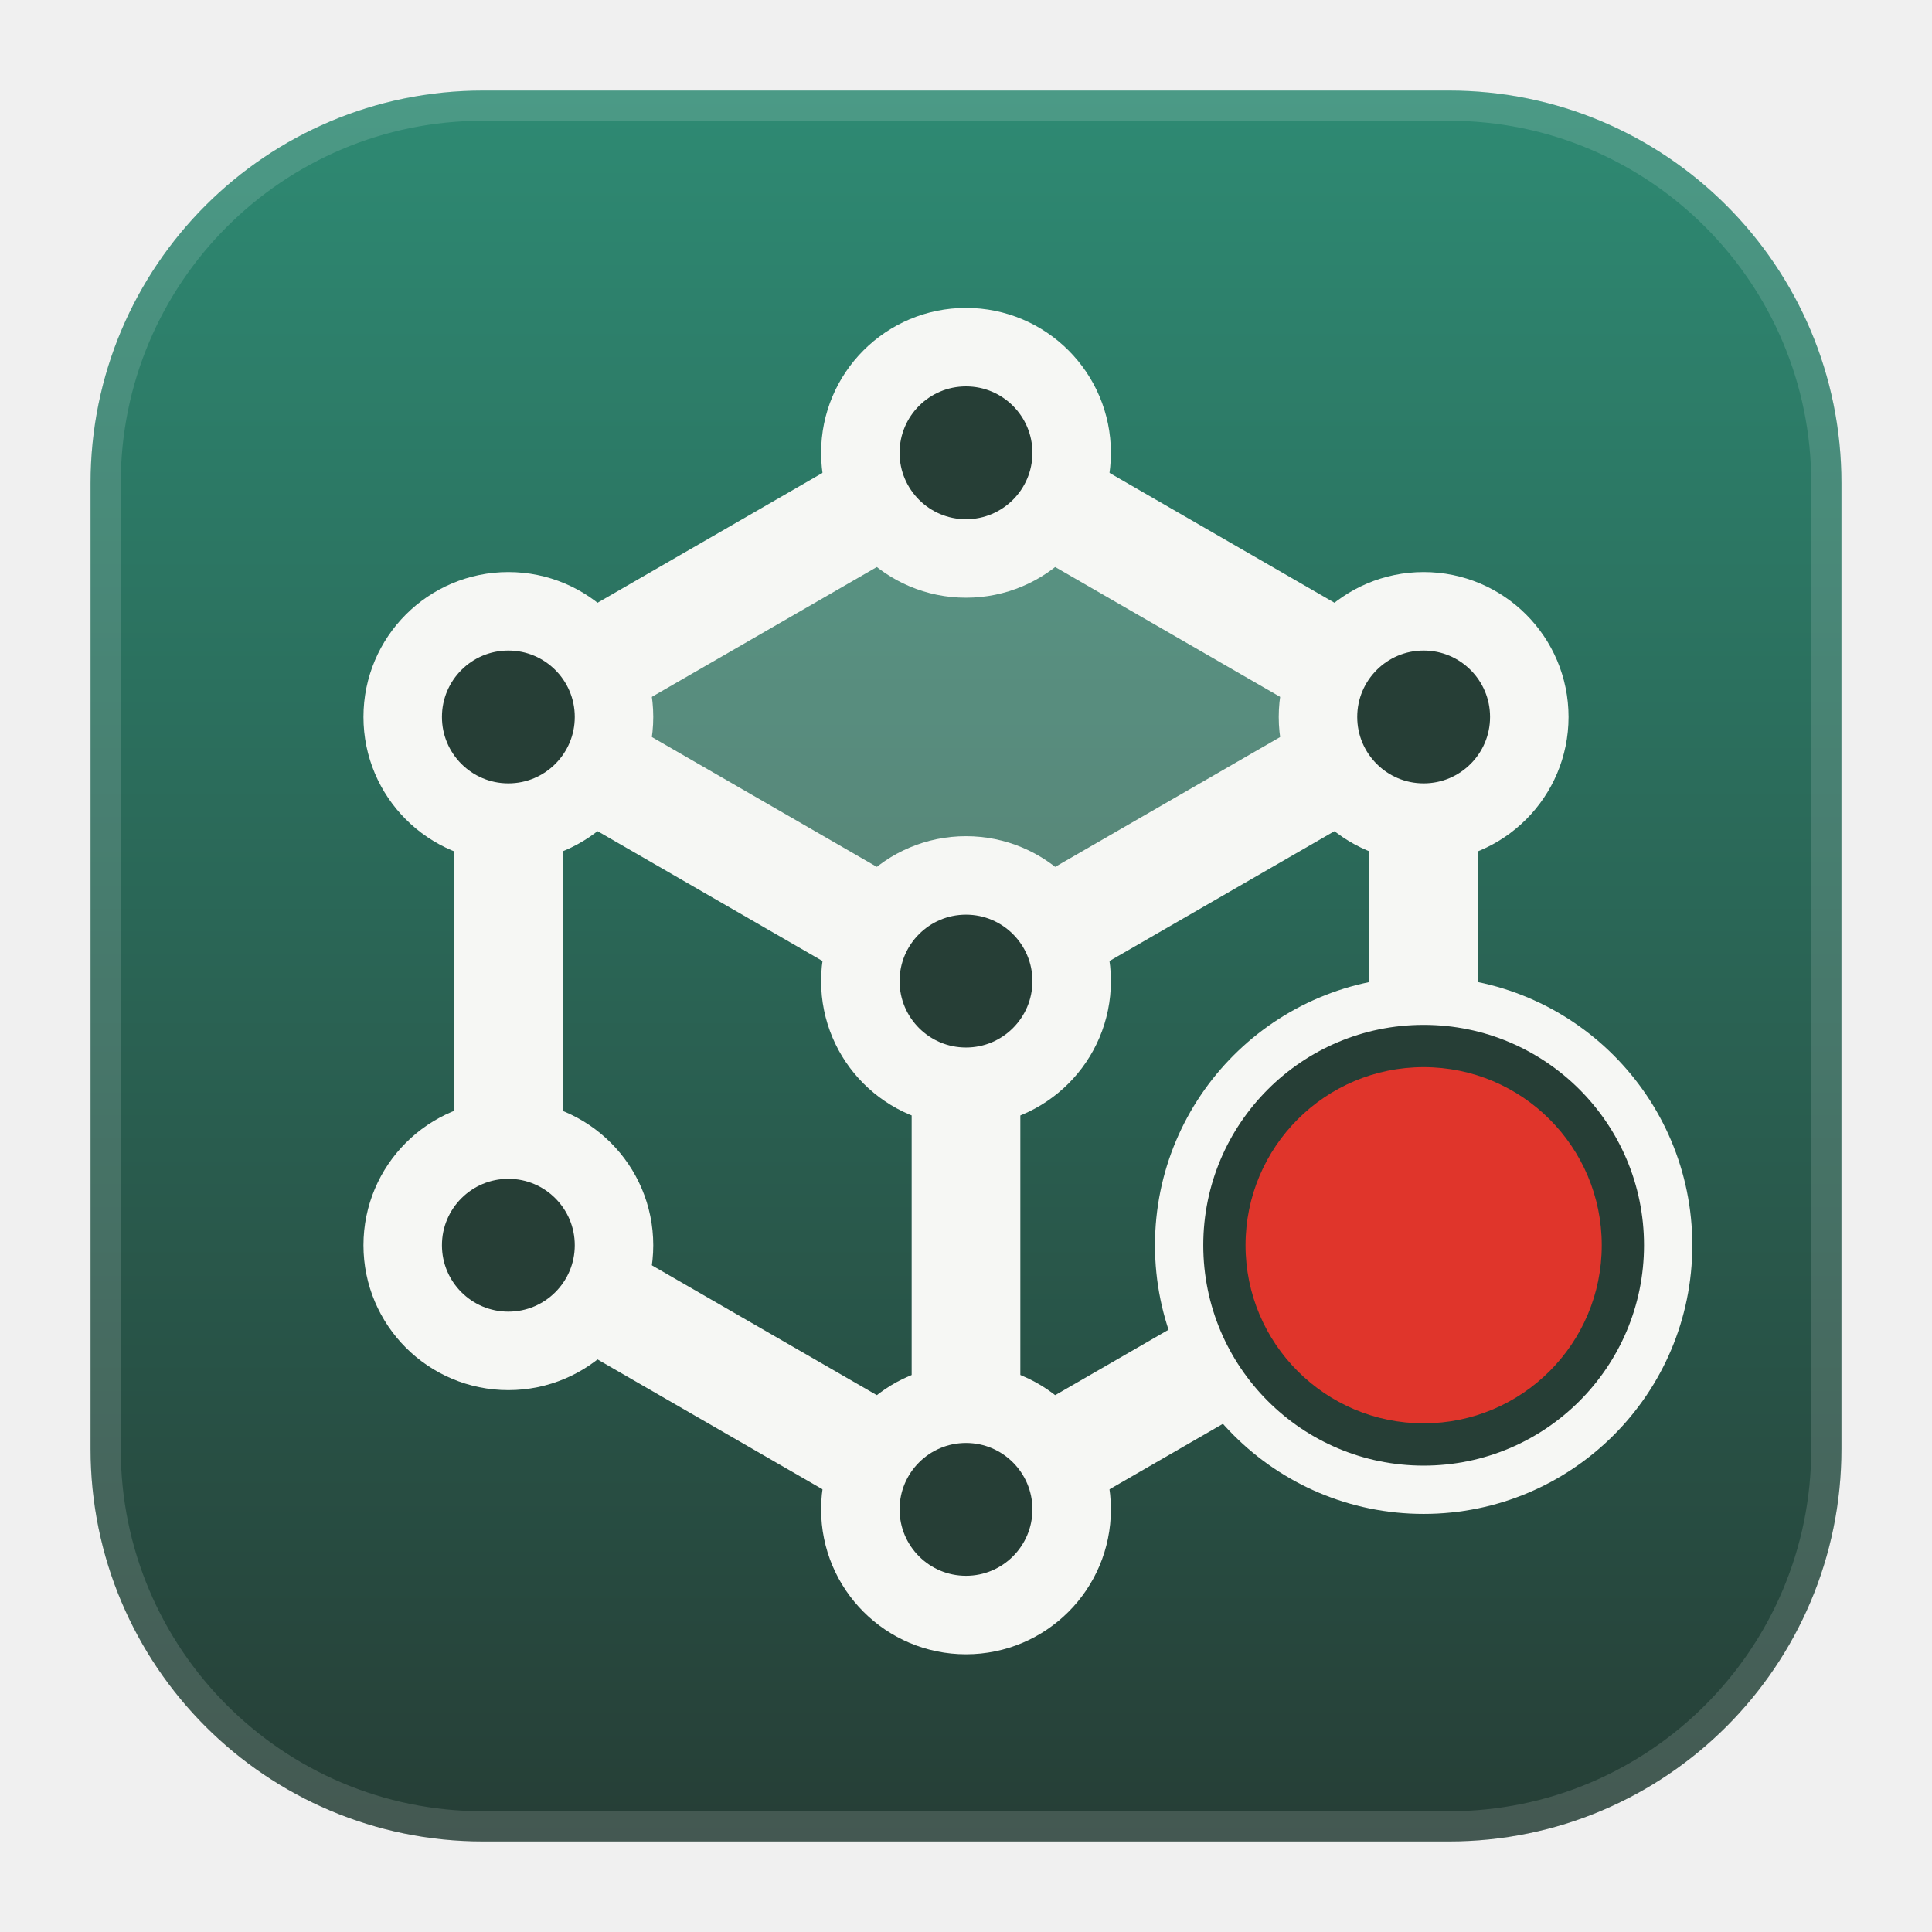
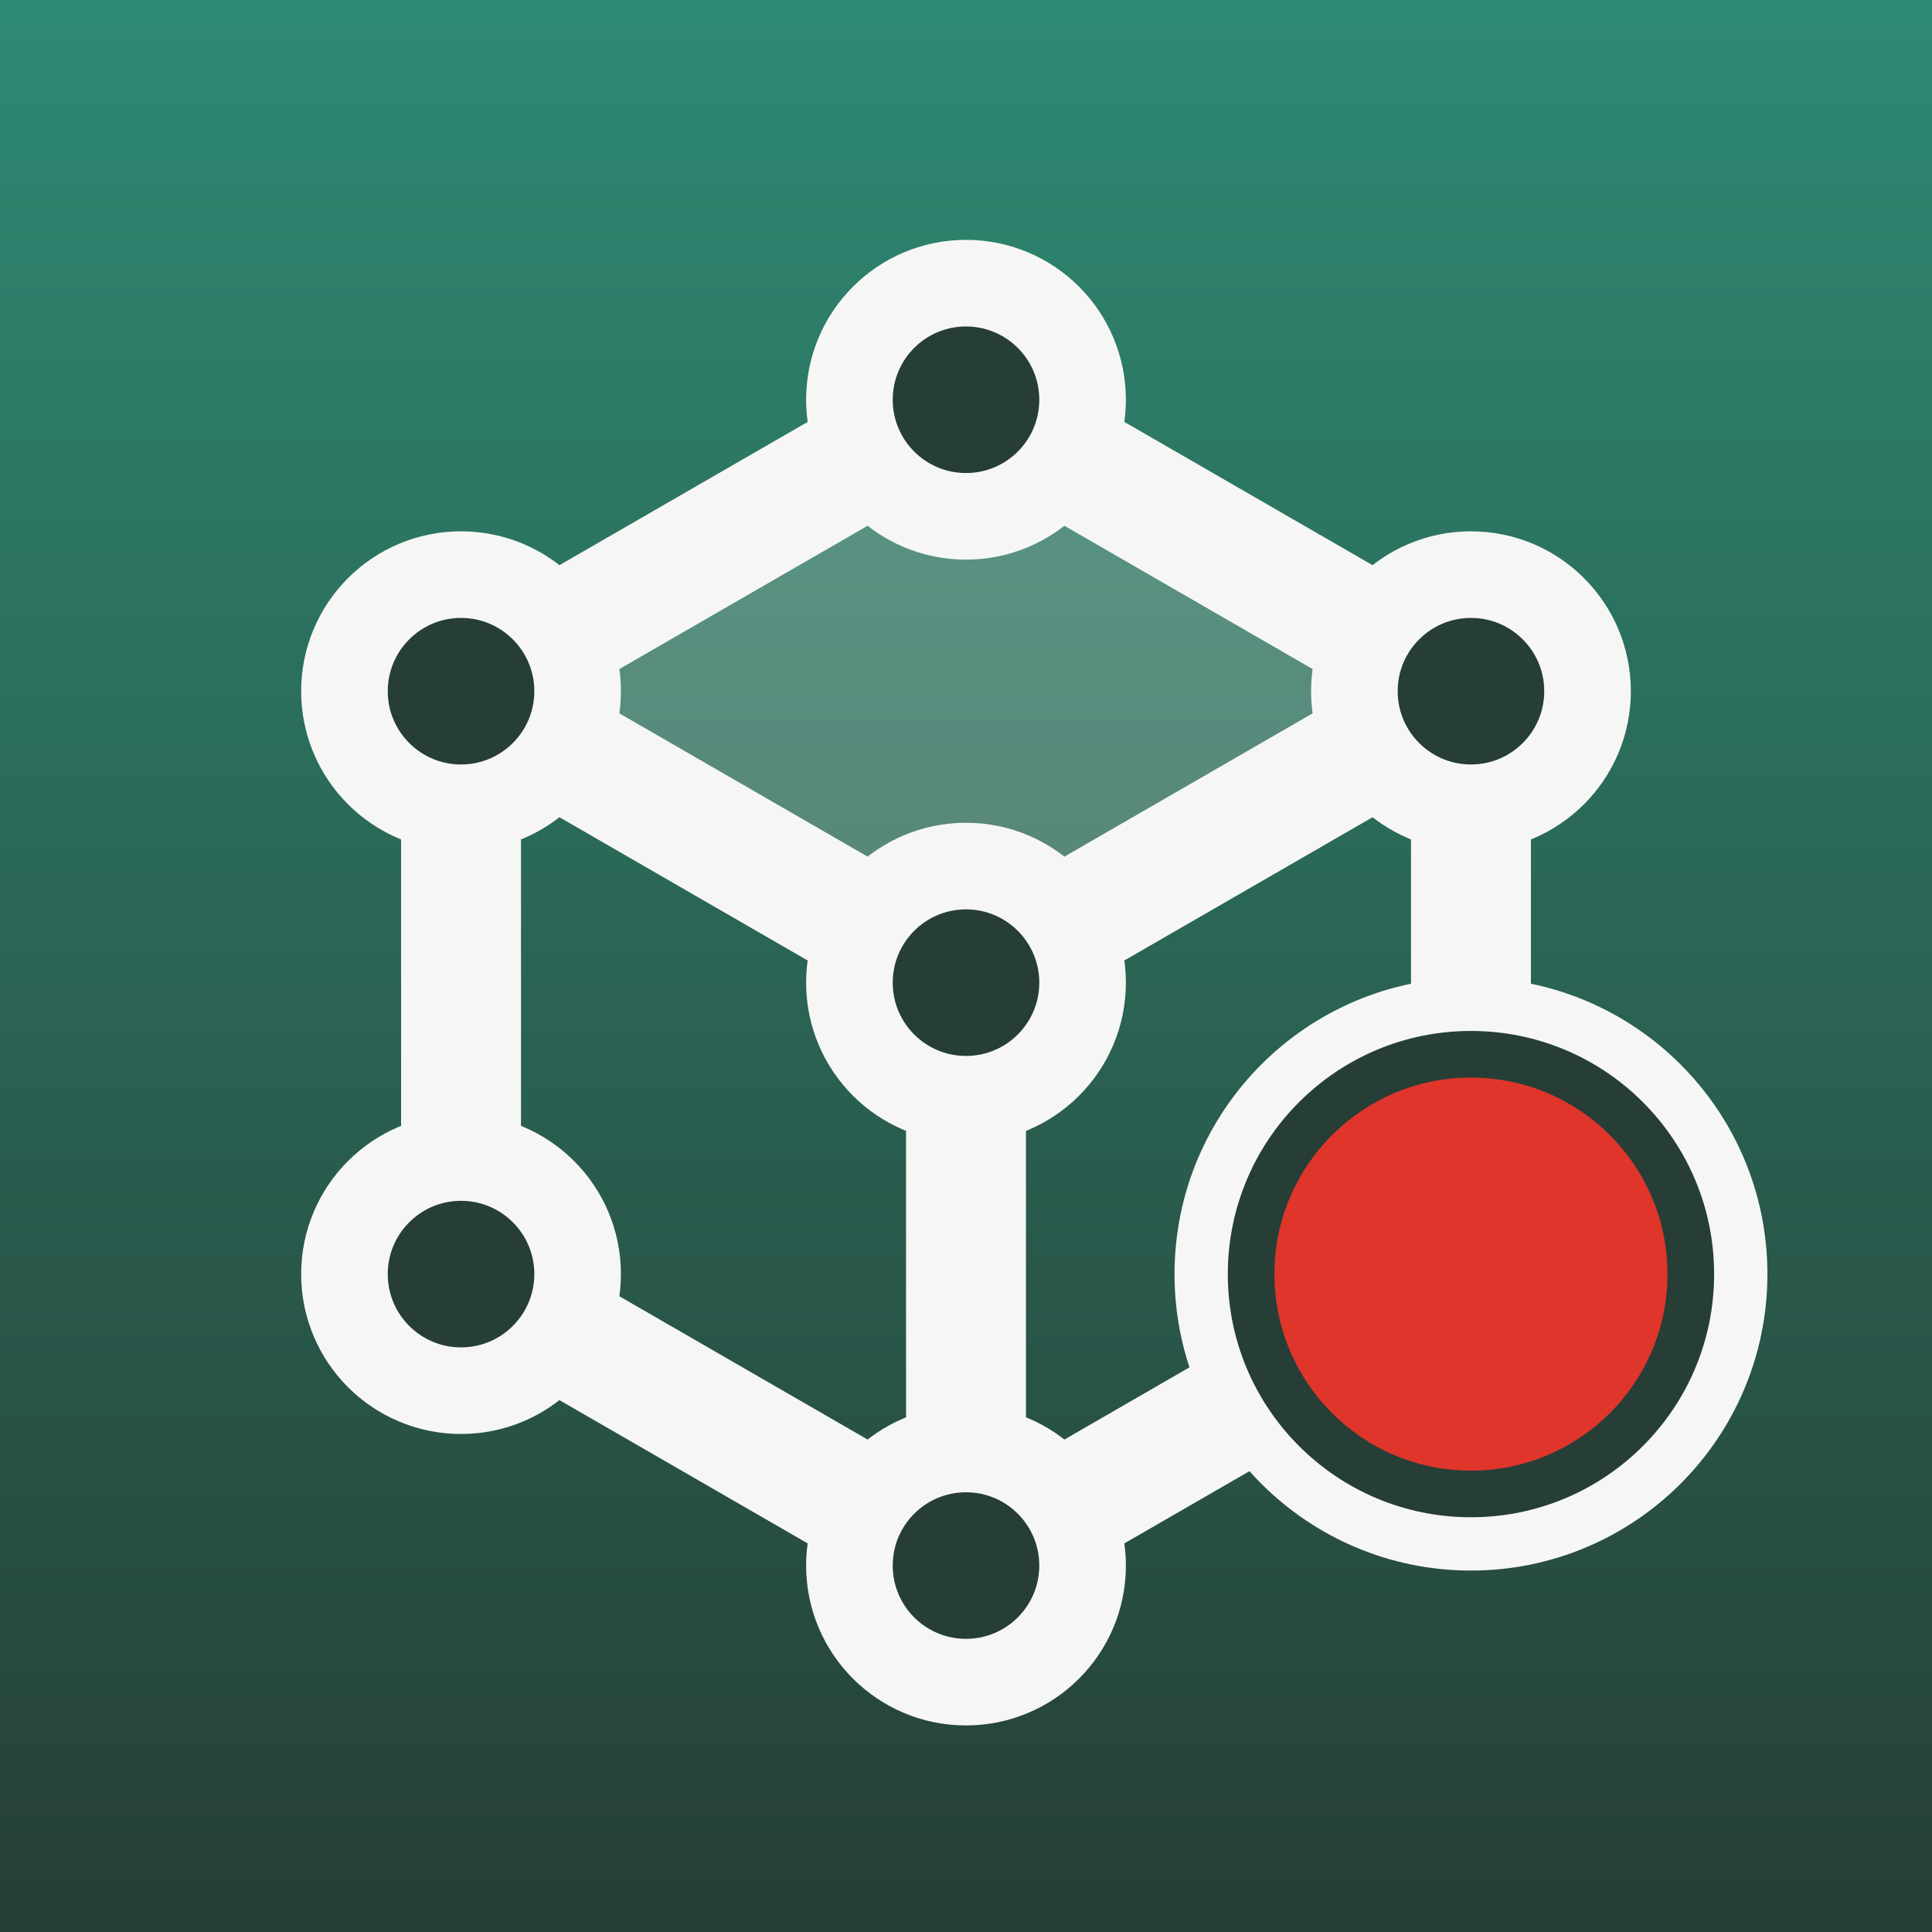
<svg xmlns="http://www.w3.org/2000/svg" viewBox="0 0 64 64" width="64" height="64">
  <defs>
    <linearGradient id="bg" x1="0" y1="0" x2="0" y2="1">
      <stop offset="0" stop-color="#2e8a73" />
      <stop offset="1" stop-color="#263e36" />
    </linearGradient>
  </defs>
-   <rect x="3" y="3" width="58" height="58" rx="13" fill="url(#bg)" />
-   <rect x="3.5" y="3.5" width="57" height="57" rx="12.5" fill="none" stroke="#ffffff" stroke-opacity=".14" />
-   <path d="M32 15 L47.16 23.75 L32 32.5 L16.84 23.75Z" fill="#f6f7f4" fill-opacity=".22" />
-   <path d="M32 15 L47.16 23.75 L47.16 41.25 L32 50 L16.84 41.25 L16.84 23.75Z M16.84 23.75 L32 32.5 L47.16 23.75 M32 32.5 L32 50" fill="none" stroke="#f6f7f4" stroke-width="3.6" stroke-linecap="round" stroke-linejoin="round" />
-   <g fill="#263e36" stroke="#f6f7f4" stroke-width="2.6">
-     <circle cx="32" cy="15" r="3.5" />
-     <circle cx="47.16" cy="23.75" r="3.5" />
-     <circle cx="32" cy="50" r="3.5" />
-     <circle cx="16.84" cy="41.25" r="3.5" />
-     <circle cx="16.84" cy="23.75" r="3.5" />
-     <circle cx="32" cy="32.5" r="3.5" />
+   <rect width="64" height="64" fill="url(#bg)" />
+   <g transform="translate(32 32) scale(1.1034) translate(-32 -32)">
+     <path d="M32 15 L47.16 23.75 L32 32.5 L16.84 23.75Z" fill="#f6f7f4" fill-opacity=".22" />
+     <path d="M32 15 L47.16 23.75 L47.16 41.25 L32 50 L16.84 41.25 L16.84 23.75Z M16.84 23.75 L32 32.5 L47.16 23.75 M32 32.5 L32 50" fill="none" stroke="#f6f7f4" stroke-width="3.6" stroke-linecap="round" stroke-linejoin="round" />
+     <g fill="#263e36" stroke="#f6f7f4" stroke-width="2.6">
+       <circle cx="32" cy="15" r="3.5" />
+       <circle cx="47.16" cy="23.75" r="3.5" />
+       <circle cx="32" cy="50" r="3.5" />
+       <circle cx="16.84" cy="41.25" r="3.5" />
+       <circle cx="16.84" cy="23.75" r="3.5" />
+       <circle cx="32" cy="32.5" r="3.5" />
+     </g>
+     <circle cx="47.16" cy="41.25" r="8.1" fill="#263e36" stroke="#f6f7f4" stroke-width="1.6" />
+     <circle cx="47.16" cy="41.25" r="5.9" fill="#e0352b" />
  </g>
-   <circle cx="47.16" cy="41.25" r="8.1" fill="#263e36" stroke="#f6f7f4" stroke-width="1.6" />
-   <circle cx="47.16" cy="41.25" r="5.9" fill="#e0352b" />
</svg>
